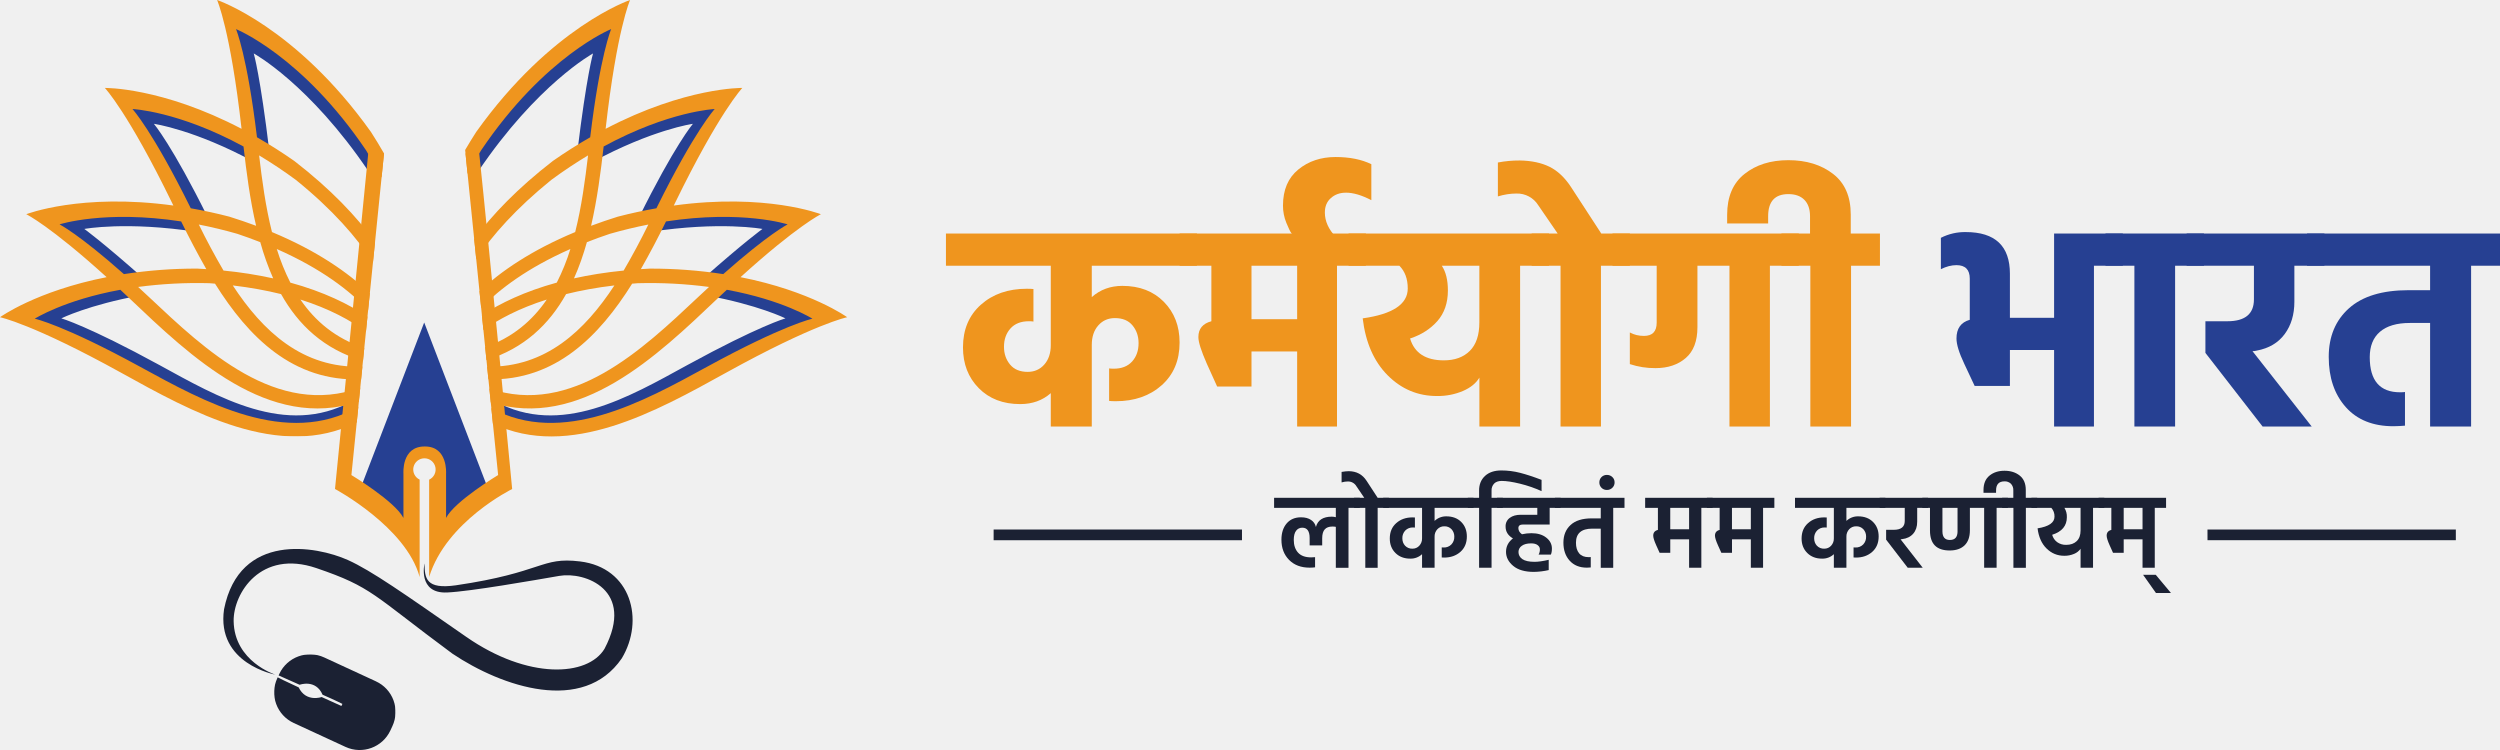
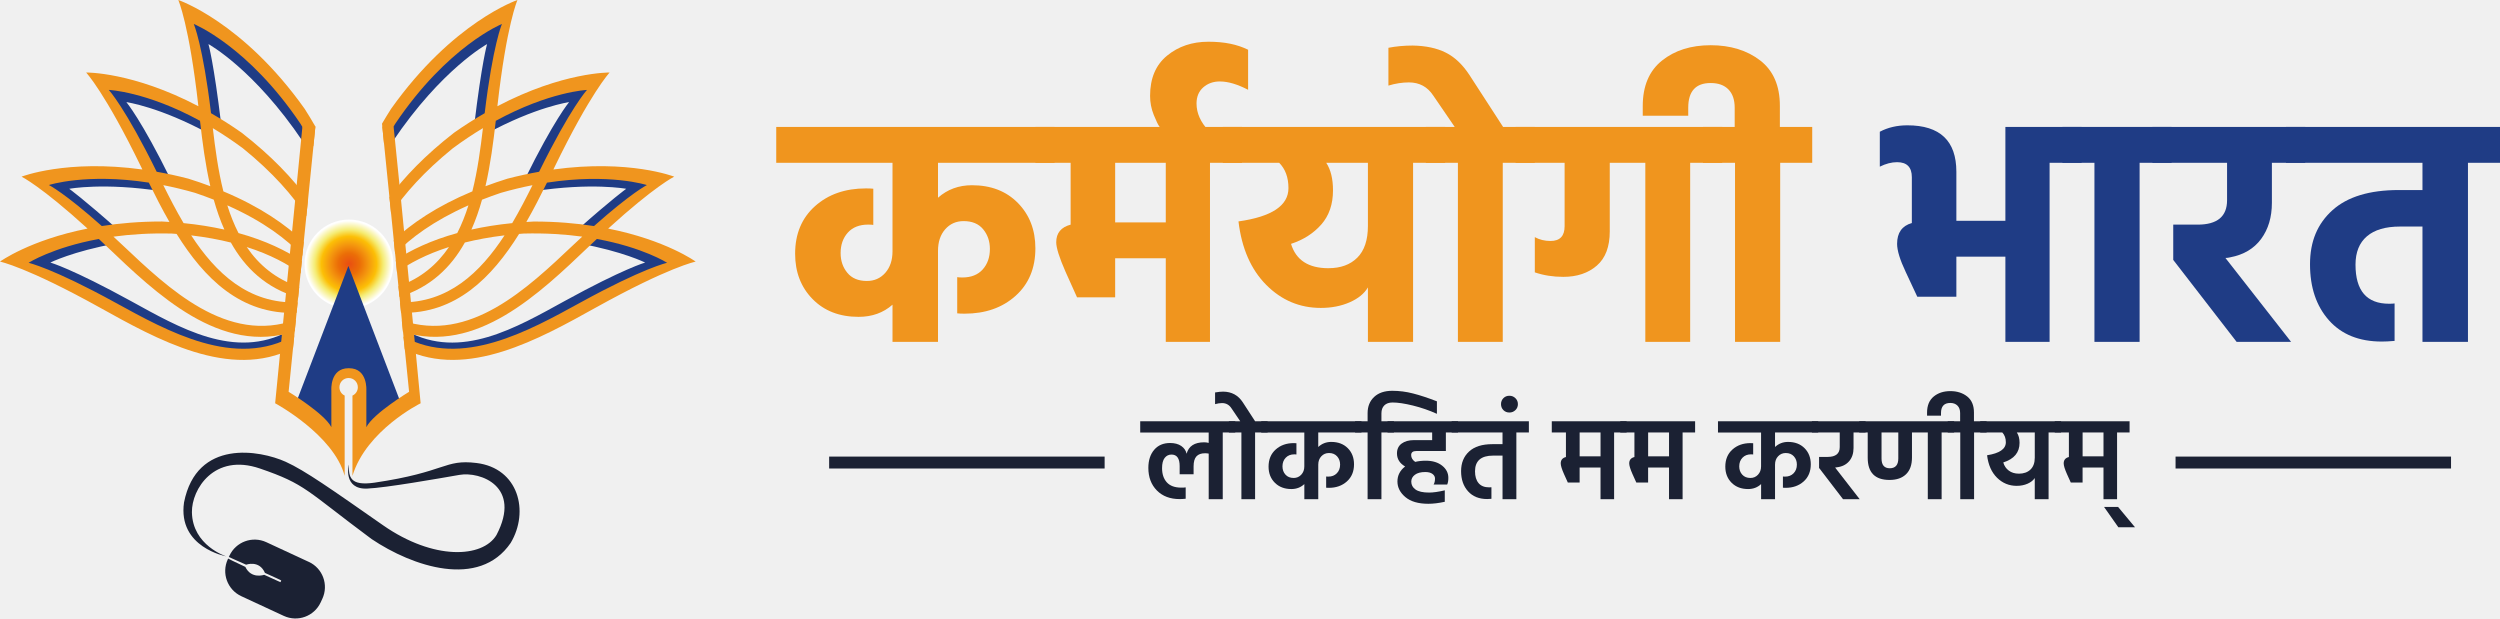
- <svg xmlns="http://www.w3.org/2000/svg" xmlns:xlink="http://www.w3.org/1999/xlink" width="140" height="42">
+ <svg xmlns="http://www.w3.org/2000/svg" id="Layer_2" data-name="Layer 2" viewBox="0 0 1360.1 336.49">
  <defs>
-     <path d="M0 3.019a3.025 3.025 0 003.031 3.018 3.025 3.025 0 003.03-3.018A3.024 3.024 0 003.032 0 3.024 3.024 0 000 3.019" id="path-1" />
-     <path id="path-3" d="M0 0h6.8v5.358H0z" />
-     <path id="path-5" d="M0 0h21.505v24.442H0z" />
-     <path id="path-7" d="M0 42h140V0H0z" />
+     <style>
+       .cls-1 {
+         fill: #1f3c85;
+       }
+ 
+       .cls-1, .cls-2, .cls-3, .cls-4 {
+         stroke-width: 0px;
+       }
+ 
+       .cls-2 {
+         fill: #f0951e;
+       }
+ 
+       .cls-3 {
+         fill: url(#radial-gradient);
+       }
+ 
+       .cls-4 {
+         fill: #1b2133;
+       }
+     </style>
+     <radialGradient id="radial-gradient" cx="189.87" cy="143.64" fx="189.87" fy="143.64" r="24.19" gradientUnits="userSpaceOnUse">
+       <stop offset="0" stop-color="#e94e12" />
+       <stop offset=".24" stop-color="#eb6d07" />
+       <stop offset=".44" stop-color="#f4970e" />
+       <stop offset=".62" stop-color="#fcbf06" />
+       <stop offset=".77" stop-color="#f5ec74" />
+       <stop offset=".97" stop-color="#fff" />
+     </radialGradient>
  </defs>
-   <g id="Logos/KarmayogiBharat_Logo_Horizontal" stroke="none" stroke-width="1" fill="none" fill-rule="evenodd">
-     <g id="Group-55">
-       <g id="Group-5" transform="translate(1.629 1.376)" fill="#264092">
-         <path d="M37.723 14.242a24.707 24.707 0 00-3.804-.286c-.16.008-.32.017-.476.027.474-.82.904-1.556 1.305-2.371 3.972-.609 6.321-.167 6.321-.167s-.99.708-3.346 2.797m-5.175-.185c-.94.094-1.8.233-2.58.407.268-.599.488-1.232.67-1.882.377-.148.194-.792.61-.931.703-.201 3.271-.848 3.905-.972-.39.784-1.062 3.805-2.605 3.378m-1.04-6.34c3.399-1.845 5.665-2.159 5.665-2.159s-1.026 1.208-3.03 5.264c-.639.112-1.2.254-1.898.435-.487.152-.949.311-1.389.475.319-1.37.501-2.683.653-4.015m7.113 6.683c2.948-2.673 4.174-3.27 4.174-3.27s-2.844-1.111-7.643-.451l.067-.137c2.304-4.726 3.493-5.973 3.493-5.973s-2.95-.048-7.102 2.124C32.19 1.553 32.881 0 32.881 0s-3.658 1.263-7.568 6.751c-.204.317-.394.629-.574.935l.127 1.242c.212-.396.018-.273.275-.693 3.321-4.917 6.44-6.618 6.44-6.618s-.362 1.224-.878 5.515c-.625.358-1.165.764-1.83 1.229-1.833 1.417-2.722 2.687-3.664 3.955l.106.091c.835-1.244 1.645-2.325 3.478-3.806.658-.486 2.208-1.542 2.818-1.908-.151 1.282-.421 3.717-.755 5.039-2.268.944-4.258 2.255-5.373 3.294.961-.988 3.158-1.86 5.373-2.836-.192.607-.605 1.723-.888 2.274-1.665.457-3.4 1.183-4.358 1.806l.078.561c.78-.555 2.183-1.413 3.628-1.871-.152.988-.928 2.54-3.537 2.973l.068.669c1.962-.609 2.832-1.967 3.711-3.534.748-.186 2.957-.974 3.885-1.085-1.426 2.699-6.111 6.737-7.562 4.962l.067.659c3.472.077 5.327-2.126 7.042-4.866l.296-.023c.633-.759 4.259-.461 5.336-.315-.19.176-1.488 1.713-1.694 1.907-2.84 2.672-8.54 6.709-10.932 3.985l.074.512c4.625 1.447 8.228-2.321 11.356-5.293.166-.158.326-.202.483-.349 2.931.536 4.447 1.29 4.447 1.29s-1.484.422-5.491 2.614c-3.283 1.795-7.095 4.038-10.765 2.033l.081.803c3.962 1.902 8.1-.551 11.676-2.529 4.61-2.552 6.305-2.891 6.305-2.891s-1.877-1.357-5.54-2.082" id="Fill-1" />
-         <path d="M3.093 11.445s2.348-.443 6.32.167c.402.814.832 1.55 1.306 2.371-.157-.01-.315-.019-.476-.027-1.413 0-2.68.111-3.805.286-2.356-2.089-3.345-2.797-3.345-2.797m5.915-.767c.633.125 3.203.771 3.905.972.415.14.233.784.61.931.183.651.402 1.283.67 1.882a22.063 22.063 0 00-2.58-.406c-1.543.426-2.214-2.594-2.605-3.379m4.296 1.054c-.44-.165-.9-.323-1.387-.475a23.935 23.935 0 00-1.898-.436c-2.004-4.055-3.03-5.263-3.03-5.263s2.265.314 5.664 2.16c.151 1.331.334 2.643.651 4.014M0 16.482s1.693.34 6.305 2.89c3.576 1.98 7.712 4.431 11.675 2.53l.082-.803c-3.671 2.004-7.483-.238-10.766-2.034-4.008-2.19-5.49-2.613-5.49-2.613s1.516-.754 4.446-1.29c.157.147.317.191.483.348 3.128 2.972 6.731 6.74 11.357 5.294l.18-.619c-2.393 2.724-8.198-1.206-11.038-3.878-.206-.194-1.504-1.732-1.694-1.907 1.076-.146 4.703-.444 5.334.315l.298.023c1.714 2.74 3.568 4.942 7.041 4.866l.067-.659c-1.451 1.774-5.953-2.198-7.561-4.962.927.11 3.116.986 3.864 1.172.878 1.568 1.769 2.838 3.732 3.447l.068-.67c-2.61-.432-3.386-1.985-3.538-2.972 1.446.458 2.85 1.315 3.627 1.87l.079-.56c-.957-.623-2.692-1.35-4.358-1.807-.283-.55-.696-1.666-.889-2.274 2.216.977 4.412 1.848 5.373 2.837-1.113-1.039-3.103-2.35-5.373-3.294-.333-1.323-.603-3.758-.755-5.04.61.366 2.161 1.423 2.82 1.908 1.831 1.481 2.643 2.562 3.477 3.806l.106-.09c-.941-1.268-1.83-2.538-3.664-3.955-.664-.465-1.204-.872-1.83-1.23-.515-4.29-.877-5.514-.877-5.514s3.118 1.7 6.439 6.618c.257.42.063.297.276.693l.125-1.243c-.178-.306-.37-.617-.572-.934-3.911-5.488-7.57-6.75-7.57-6.75s.693 1.552 1.27 6.691C8.4 4.522 5.45 4.57 5.45 4.57s1.19 1.246 3.493 5.973l.066.136c-4.8-.659-7.643.452-7.643.452s1.227.596 4.175 3.27C1.876 15.124 0 16.481 0 16.481" id="Fill-3" />
-       </g>
-       <g id="Group-8" transform="translate(20.766 14.91)">
-         <mask id="mask-2" fill="#fff">
-           <use xlink:href="#path-1" />
-         </mask>
-         <path d="M0 3.019a3.025 3.025 0 003.031 3.018 3.025 3.025 0 003.03-3.018A3.024 3.024 0 003.032 0 3.024 3.024 0 000 3.019" id="Fill-6" mask="url(#mask-2)" />
-       </g>
-       <g id="Group-54">
-         <path id="Fill-9" fill="#264092" d="M27.45 27.684l-3.695-9.625-3.695 9.625 2.635 2.33.048-4.114.86-.72 1.14.48.023 1.63-.163 3.012 1.376-1.422z" />
-         <path d="M23.772 31.556s-.395 1.696 1.267 1.623c1.292-.056 4.862-.683 6.286-.93 1.424-.247 4.272.776 2.526 4.087-.941 1.552-4.272 1.739-7.738-.67-3.465-2.407-5.31-3.711-6.635-4.306-1.76-.79-6.068-1.572-6.931 2.756-.445 3.06 2.874 3.665 2.874 3.665s-2.301-.73-2.337-2.997c-.024-1.556 1.518-4.033 4.635-2.97 3.142 1.072 3.128 1.472 7.615 4.79 2.794 1.873 7.334 3.398 9.484.267 1.289-2.14.537-5.083-2.338-5.431-2.203-.268-2.041.615-6.957 1.338-1.666.235-1.742-.386-1.75-1.222" id="Fill-11" fill="#1B2133" />
-         <g id="Group-15" transform="translate(15.352 36.642)">
-           <mask id="mask-4" fill="#fff">
-             <use xlink:href="#path-3" />
-           </mask>
-           <path d="M5.703 1.514L2.806.176a1.897 1.897 0 00-2.515.917l-.041.089 1.177.523s.897-.334 1.285.557c.752.329 1.11.514 1.11.514l-.054.117-1.107-.501s-.88.312-1.287-.54C.54 1.469.282 1.333.2 1.288l-.024.05a1.884 1.884 0 00.92 2.507l2.897 1.338a1.897 1.897 0 002.516-.917l.114-.246a1.882 1.882 0 00-.92-2.505" id="Fill-13" fill="#1B2133" mask="url(#mask-4)" />
-         </g>
-         <path d="M23.786 25.003h-.013c-1.298 0-1.18 1.512-1.18 1.512v2.49c-.478-.934-2.914-2.401-2.914-2.401l1.826-18.012-.886.021-1.859 18.77s3.987 2.133 4.74 4.93v-5.454a.627.627 0 11.532.002v5.451c.95-3.11 4.649-4.927 4.649-4.927S27.37 13.597 26.837 8.59h-.769l.213 2.107 1.614 15.905s-2.436 1.467-2.915 2.401v-2.49s.107-1.51-1.18-1.51h-.014z" id="Fill-16" fill="#EF951E" />
-         <g id="Group-20">
-           <mask id="mask-6" fill="#fff">
-             <use xlink:href="#path-5" />
-           </mask>
-           <path d="M3.334 12.565s2.531-.821 6.811-.164a46.51 46.51 0 001.408 2.67 39.63 39.63 0 00-.514-.03 26.7 26.7 0 00-4.1.309c-2.539-2.251-3.605-2.785-3.605-2.785m4.083-6.46s2.558.11 6.22 2.099c.163 1.435.36 2.964.704 4.44a29.226 29.226 0 00-1.498-.511 27.74 27.74 0 00-2.16-.47c-2.16-4.371-3.266-5.557-3.266-5.557m7.158 7.455a14.8 14.8 0 00.723 2.028 23.58 23.58 0 00-2.782-.438 40.133 40.133 0 01-1.382-2.577 26.03 26.03 0 012.162.522c.448.15.873.306 1.279.465m-6.71 6.988c-4.32-2.362-5.919-2.702-5.919-2.702s1.635-1.042 4.793-1.62c.17.159.342.32.52.49 3.403 3.233 7.795 7.455 12.837 5.776l.08-.786c-4.677 1.704-8.707-2.133-11.799-5.042a85.547 85.547 0 00-.641-.596 25.07 25.07 0 013.985-.21l.32.026c1.87 2.988 4.364 5.502 8.182 5.357l.072-.711c-3.359.114-5.587-1.993-7.26-4.547 1 .119 1.898.285 2.705.485.966 1.724 2.4 3.095 4.588 3.736l.072-.72c-1.605-.531-2.75-1.498-3.577-2.711 1.634.518 2.821 1.173 3.67 1.799l.085-.841c-1.045-.7-2.45-1.393-4.318-1.905a12.061 12.061 0 01-.76-1.882c2.48 1.093 4.083 2.327 5.115 3.425l.096-.947c-1.205-1.153-2.953-2.376-5.48-3.427-.36-1.425-.558-2.912-.72-4.294a26.2 26.2 0 012.054 1.37c2.06 1.665 3.423 3.235 4.321 4.619l.117-1.144c-1.023-1.41-2.471-2.948-4.525-4.535a27.745 27.745 0 00-2.087-1.325c-.556-4.625-1.175-6.058-1.175-6.058S16.92 3.118 20.5 8.418c.322.527.61 1.036.867 1.528l.138-1.354a27.688 27.688 0 00-.73-1.201C16.56 1.476 12.157 0 12.157 0s.747 1.674 1.37 7.213c-4.474-2.34-7.655-2.288-7.655-2.288s1.283 1.343 3.765 6.438l.072.147c-5.172-.711-8.238.486-8.238.486s1.322.643 4.5 3.525C2.021 16.3 0 17.764 0 17.764s1.825.366 6.796 3.116c3.896 2.156 8.879 4.95 13.183 2.772l.088-.875c-3.988 2.299-8.622-.27-12.203-2.228" id="Fill-18" fill="#EF951E" mask="url(#mask-6)" />
-         </g>
-         <path d="M40.502 15.35a26.715 26.715 0 00-4.1-.308 26.96 26.96 0 00-.514.029 46.51 46.51 0 001.408-2.67c4.28-.657 6.812.164 6.812.164s-1.066.534-3.606 2.785m-5.577-.199c-1.015.101-1.94.251-2.782.438.29-.646.526-1.327.723-2.028.406-.16.831-.315 1.28-.465a25.96 25.96 0 012.161-.522 40.401 40.401 0 01-1.382 2.577m-1.121-6.948c3.663-1.989 6.22-2.098 6.22-2.098s-1.106 1.187-3.266 5.559a27.64 27.64 0 00-2.16.469 28.96 28.96 0 00-1.497.512c.342-1.477.54-3.006.703-4.442m7.666 7.318c3.178-2.882 4.5-3.525 4.5-3.525s-3.065-1.197-8.238-.486l.072-.147c2.482-5.095 3.766-6.439 3.766-6.439s-3.181-.051-7.655 2.289C34.538 1.674 35.284 0 35.284 0s-4.403 1.476-8.618 7.391c-.22.342-.424.677-.618 1.007l.136 1.339c.229-.426.48-.866.758-1.319 3.578-5.3 7.284-6.79 7.284-6.79s-.619 1.434-1.175 6.059a27.44 27.44 0 00-2.089 1.325c-1.975 1.527-3.393 3.01-4.408 4.376l.115 1.129c.9-1.341 2.233-2.849 4.208-4.446.71-.523 1.396-.975 2.054-1.369-.163 1.382-.361 2.868-.72 4.293-2.446 1.018-4.16 2.195-5.36 3.315l.095.935c1.035-1.066 2.608-2.248 4.996-3.301a11.89 11.89 0 01-.762 1.882c-1.794.493-3.162 1.153-4.193 1.824l.084.833c.84-.598 1.99-1.216 3.548-1.709-.806 1.181-1.912 2.129-3.45 2.668l.072.722c2.116-.657 3.513-2.005 4.46-3.695.807-.2 1.705-.367 2.705-.485-1.65 2.52-3.842 4.605-7.127 4.55l.071.71c3.744.082 6.203-2.406 8.05-5.359l.32-.025a25.057 25.057 0 013.985.209c-.206.189-.419.388-.64.596-3.062 2.881-7.044 6.671-11.662 5.091l.079.781c4.985 1.559 9.33-2.617 12.7-5.82l.521-.49c3.158.578 4.793 1.62 4.793 1.62s-1.6.34-5.919 2.702c-3.538 1.935-8.107 4.467-12.063 2.306l.087.865c4.272 2.05 9.19-.708 13.045-2.84 4.97-2.75 6.796-3.116 6.796-3.116s-2.023-1.463-5.972-2.243" id="Fill-21" fill="#EF951E" />
-         <path d="M67.027 14.881H61.14v1.756c.474-.419 1.046-.628 1.714-.628.96 0 1.733.298 2.322.893.587.597.881 1.356.881 2.28 0 .998-.334 1.796-1.003 2.392-.668.595-1.526.894-2.571.894-.162 0-.286-.006-.372-.017v-1.82c.065.011.151.016.258.016.442 0 .785-.134 1.028-.402.243-.269.363-.612.363-1.03 0-.388-.112-.718-.34-.992-.225-.274-.555-.41-.985-.41-.378 0-.688.136-.931.41-.242.274-.364.636-.364 1.088v4.574h-2.296v-1.869c-.464.41-1.035.613-1.715.613-.959 0-1.733-.299-2.32-.894-.588-.596-.882-1.356-.882-2.28 0-.998.334-1.795 1.003-2.392.669-.595 1.525-.893 2.572-.893.15 0 .275.005.371.016v1.82a1.61 1.61 0 00-.258-.016c-.443 0-.785.134-1.027.402-.243.27-.365.612-.365 1.031 0 .387.114.717.34.991.227.274.556.411.987.411.377 0 .688-.137.93-.41.243-.275.364-.637.364-1.088v-4.446h-5.871v-1.804h14.054v1.804z" id="Fill-23" fill="#EF951E" />
-         <mask id="mask-8" fill="#fff">
-           <use xlink:href="#path-7" />
-         </mask>
-         <path d="M70.084 17.877h2.556v-2.996h-2.556v2.996zm-4.027-2.996v-1.804h10.432v1.804h-1.617v9.004H72.64v-4.204h-2.556v1.965H68.16l-.582-1.288c-.312-.709-.469-1.203-.469-1.482 0-.462.243-.757.728-.886v-3.109h-1.78z" id="Fill-25" fill="#EF951E" mask="url(#mask-8)" />
-         <path d="M75.373 10.79c-.335 0-.615.099-.84.298-.228.199-.341.47-.341.813 0 .484.205.94.614 1.369H72.51a1.113 1.113 0 01-.186-.201c-.07-.091-.167-.29-.291-.596a2.535 2.535 0 01-.186-.958c0-.88.285-1.554.857-2.022.572-.467 1.267-.7 2.086-.7.787 0 1.456.134 2.005.402v2.014c-.539-.28-1.013-.42-1.422-.42" id="Fill-27" fill="#EF951E" mask="url(#mask-8)" />
-         <path d="M80.855 20.18c.615 0 1.1-.177 1.456-.532.356-.354.533-.886.533-1.593v-3.173h-2.102c.227.343.34.805.34 1.385 0 .698-.198 1.27-.59 1.715-.394.445-.904.77-1.528.974.247.817.878 1.224 1.891 1.224m-.388 1.997c-1.068 0-1.986-.386-2.758-1.16-.77-.773-1.237-1.835-1.398-3.189 1.682-.235 2.523-.793 2.523-1.674 0-.537-.157-.961-.469-1.272H75.52v-1.804h11.223v1.804h-1.617v9.002h-2.28v-2.738c-.184.313-.492.563-.922.75a3.61 3.61 0 01-1.456.281" id="Fill-28" fill="#EF951E" mask="url(#mask-8)" />
-         <path d="M89.67 13.077h1.601v1.804h-1.618v9.004H87.39v-9.004h-1.617v-1.804h1.456l-1.084-1.579a1.39 1.39 0 00-1.229-.66c-.334 0-.68.054-1.035.161V9.1a6.38 6.38 0 011.229-.113c.658.011 1.213.13 1.666.354.453.226.851.602 1.197 1.127l1.698 2.61z" id="Fill-29" fill="#EF951E" mask="url(#mask-8)" />
-         <path d="M90.3 13.077h10.432v1.804h-1.618v9.004H96.85v-9.004h-1.794v3.447c0 .773-.22 1.348-.656 1.723-.437.376-1 .564-1.69.564a4.45 4.45 0 01-1.439-.225v-1.772c.237.13.501.193.792.193.474 0 .711-.247.711-.74v-3.19H90.3v-1.804z" id="Fill-30" fill="#EF951E" mask="url(#mask-8)" />
-         <path d="M103.643 13.077h1.634v1.804h-1.618v9.004h-2.28v-9.004H99.76v-1.804h1.602v-.967c0-.397-.106-.702-.315-.917-.211-.215-.51-.323-.898-.323-.755 0-1.133.414-1.133 1.24v.403H96.72v-.483c0-1.009.323-1.772.97-2.287.647-.516 1.467-.773 2.459-.773 1.003 0 1.835.255 2.498.765.664.51.995 1.27.995 2.28v1.062z" id="Fill-31" fill="#EF951E" mask="url(#mask-8)" />
-         <path d="M115.029 17.796v-4.719h3.849v1.804h-1.617v9.004h-2.232V19.6h-2.474v2.013h-1.974l-.582-1.24c-.29-.612-.436-1.084-.436-1.417 0-.558.248-.908.744-1.047v-2.303c0-.505-.25-.758-.744-.758-.282 0-.573.076-.874.226v-1.756a2.95 2.95 0 011.39-.322c1.65 0 2.476.78 2.476 2.336v2.464h2.474z" id="Fill-32" fill="#264092" mask="url(#mask-8)" />
-         <path id="Fill-33" fill="#264092" mask="url(#mask-8)" d="M117.908 14.881v-1.804h5.514v1.804h-1.616v9.004h-2.28v-9.004z" />
-         <path d="M123.503 19.761V17.99h1.23c.991 0 1.487-.408 1.487-1.224v-1.884h-3.768v-1.804h7.715v1.804h-1.682v2.013c0 .72-.181 1.323-.542 1.812-.361.49-.881.797-1.56.926a.981.981 0 01-.243.033l3.316 4.22h-2.75l-3.203-4.124z" id="Fill-34" fill="#264092" mask="url(#mask-8)" />
-         <path d="M140 13.077v1.804h-1.618v9.004h-2.296v-5.799h-1.133c-.733 0-1.29.164-1.673.492-.383.327-.574.802-.574 1.425 0 1.31.566 1.965 1.698 1.965.119 0 .21-.005.275-.016v1.885a8.304 8.304 0 01-.647.032c-1.143 0-2.033-.357-2.668-1.07-.637-.715-.955-1.652-.955-2.812 0-1.138.377-2.046 1.132-2.722.755-.677 1.871-1.015 3.348-1.015h1.197v-1.369h-6.89v-1.804H140z" id="Fill-35" fill="#264092" mask="url(#mask-8)" />
-         <path d="M76.148 27.877v.564h-.632v3.354h-.71v-2.292a1.007 1.007 0 00-.185-.017c-.195 0-.34.052-.434.157-.096.105-.144.272-.144.5v.399h-.703v-.41c0-.387-.138-.581-.412-.581a.415.415 0 00-.345.169c-.087.113-.132.284-.132.514 0 .3.082.539.242.715.161.176.404.264.73.264.096 0 .17-.004.221-.012v.57a2.639 2.639 0 01-.304.018c-.48 0-.864-.144-1.15-.433-.287-.29-.43-.667-.43-1.134 0-.376.098-.68.293-.91.195-.228.463-.343.804-.343.231 0 .419.05.563.149a.619.619 0 01.271.392c.104-.384.4-.577.89-.577.07 0 .146.01.225.03v-.522h-3.457v-.564h4.799z" id="Fill-36" fill="#1B2133" mask="url(#mask-8)" />
-         <path d="M77.149 27.877h.631v.564h-.631v3.354h-.692V28.44h-.631v-.564h.572l-.435-.641a.542.542 0 00-.483-.273c-.107 0-.225.017-.351.053v-.588c.166-.027.3-.041.404-.041.434.004.765.184.996.54l.62.95z" id="Fill-37" fill="#1B2133" mask="url(#mask-8)" />
-         <path d="M82.52 28.44h-2.183v.73a.93.93 0 01.656-.255c.347 0 .625.105.835.314.21.21.316.481.316.814 0 .36-.12.647-.36.861-.242.213-.544.32-.91.32-.064 0-.109-.002-.137-.006v-.564c.024.004.06.006.108.006a.573.573 0 00.431-.169.6.6 0 00.165-.436.593.593 0 00-.153-.416.525.525 0 00-.408-.166.514.514 0 00-.387.163.585.585 0 00-.156.42v1.738h-.702v-.76a.93.93 0 01-.656.25c-.343 0-.62-.105-.832-.315-.212-.21-.319-.48-.319-.813 0-.36.12-.647.36-.86.242-.215.544-.322.91-.322.06 0 .105.002.137.006v.564a.704.704 0 00-.108-.006.577.577 0 00-.431.17.602.602 0 00-.164.436c0 .166.05.304.152.415a.533.533 0 00.414.167.506.506 0 00.382-.164.586.586 0 00.155-.418V28.44h-2.176v-.564h5.06v.564z" id="Fill-38" fill="#1B2133" mask="url(#mask-8)" />
-         <path d="M86.328 26.873v.63a6.983 6.983 0 00-1.207-.416c-.42-.103-.762-.155-1.028-.155-.183 0-.323.05-.42.146a.54.54 0 00-.146.401v.397h.631v.564h-.631v3.354h-.698V28.44h-.632v-.564h.632v-.409c0-.337.11-.608.331-.814.22-.205.526-.308.915-.308.35 0 .7.044 1.05.133.349.09.75.221 1.203.395" id="Fill-39" fill="#1B2133" mask="url(#mask-8)" />
-         <path d="M86.781 29.372h-1.49c-.175 0-.262.067-.262.203 0 .134.067.248.202.344.172-.04.348-.06.531-.06.346 0 .623.083.831.25.21.165.314.37.314.611 0 .143-.02.256-.06.338h-.685a.564.564 0 00.071-.302c0-.091-.043-.169-.129-.232-.085-.064-.205-.095-.36-.095-.227 0-.402.046-.524.137a.412.412 0 00-.185.345c0 .165.072.298.217.4.146.1.373.151.683.151.21 0 .475-.038.793-.113v.576a3.98 3.98 0 01-.83.101c-.503 0-.89-.112-1.158-.336-.268-.223-.403-.486-.403-.786 0-.305.13-.555.388-.753-.274-.159-.412-.378-.412-.66a.57.57 0 01.236-.492c.157-.115.36-.172.61-.172h.93v-.387h-2.253v-.564h3.559v.564h-.614v.932z" id="Fill-40" fill="#1B2133" mask="url(#mask-8)" />
-         <path d="M90.972 27.877v.564h-.632v3.354h-.698v-2.191h-.477c-.607 0-.911.264-.911.79 0 .253.059.45.178.593.12.143.299.214.536.214a.76.76 0 00.114-.006v.582a2.44 2.44 0 01-.215.012c-.409 0-.73-.13-.965-.39-.235-.258-.351-.595-.351-1.011 0-.412.133-.741.401-.988.268-.248.661-.371 1.178-.371h.512v-.588h-2.568v-.564h3.898z" id="Fill-41" fill="#1B2133" mask="url(#mask-8)" />
-         <path d="M89.684 27.316a.412.412 0 01-.12-.3.412.412 0 01.424-.421c.119 0 .22.04.304.12a.399.399 0 01.125.3.399.399 0 01-.125.3.42.42 0 01-.304.123.408.408 0 01-.304-.122" id="Fill-42" fill="#1B2133" mask="url(#mask-8)" />
-         <path d="M93.534 29.639h1.055V28.44h-1.055v1.199zm-1.406-1.199v-.563h3.779v.563h-.632v3.354h-.686v-1.591h-1.054v.755h-.596l-.191-.422c-.112-.249-.167-.429-.167-.54 0-.17.088-.277.262-.321V28.44h-.715z" id="Fill-43" fill="#1B2133" mask="url(#mask-8)" />
-         <path d="M96.991 29.639h1.056V28.44H96.99v1.199zm-1.405-1.199v-.563h3.778v.563h-.632v3.354h-.685v-1.591h-1.055v.755h-.596l-.19-.422c-.112-.249-.168-.429-.168-.54 0-.17.088-.277.262-.321V28.44h-.714z" id="Fill-44" fill="#1B2133" mask="url(#mask-8)" />
-         <path d="M105.581 28.44h-2.182v.73a.93.93 0 01.656-.255c.346 0 .624.105.834.314.211.21.316.481.316.814 0 .36-.12.647-.36.861-.241.213-.543.32-.91.32-.063 0-.108-.002-.136-.006v-.564a.699.699 0 00.107.006.573.573 0 00.432-.169.6.6 0 00.164-.436.592.592 0 00-.152-.416.525.525 0 00-.409-.166.514.514 0 00-.386.163.585.585 0 00-.156.42v1.738h-.703v-.76a.93.93 0 01-.655.25c-.343 0-.62-.105-.832-.315-.213-.21-.32-.48-.32-.813 0-.36.121-.647.361-.86.241-.215.543-.322.909-.322.06 0 .105.002.138.006v.564a.704.704 0 00-.108-.006.577.577 0 00-.432.17.603.603 0 00-.164.436c0 .166.05.304.152.415a.532.532 0 00.414.167c.152 0 .28-.055.382-.164a.583.583 0 00.155-.418V28.44h-2.176v-.564h5.061v.564z" id="Fill-45" fill="#1B2133" mask="url(#mask-8)" />
-         <path d="M105.623 30.221v-.552h.428c.41 0 .615-.164.615-.493v-.736h-1.407v-.564h2.712v.564h-.608v.778c0 .273-.074.496-.223.668-.15.172-.358.274-.624.305a.257.257 0 01-.083.012l1.24 1.591h-.84l-1.21-1.573z" id="Fill-46" fill="#1B2133" mask="url(#mask-8)" />
-         <path d="M109.622 29.752V28.44h-.846v1.312c0 .325.14.487.417.487.287 0 .43-.162.43-.487zm2.82-1.876v.564h-.632v3.354h-.698V28.44h-.798v1.26c0 .367-.1.647-.298.84-.199.191-.477.287-.835.287-.735 0-1.102-.372-1.102-1.117v-1.27h-.43v-.564h4.793z" id="Fill-47" fill="#1B2133" mask="url(#mask-8)" />
-         <path d="M113.443 27.877h.638v.564h-.632v3.354h-.698V28.44h-.631v-.564h.626v-.41a.51.51 0 00-.134-.377.488.488 0 00-.36-.133c-.315 0-.472.17-.472.51v.13h-.704v-.154c0-.356.112-.625.335-.807.222-.182.502-.273.84-.273.342 0 .626.09.853.27.226.18.34.448.34.805v.439z" id="Fill-48" fill="#1B2133" mask="url(#mask-8)" />
-         <path d="M115.708 30.512c.246 0 .442-.069.587-.208.145-.138.217-.338.217-.599V28.44h-.905a.914.914 0 01.137.523c0 .482-.274.811-.823.985.048.17.14.307.277.41a.826.826 0 00.51.154m-.107.612c-.386 0-.716-.136-.992-.407-.277-.27-.445-.648-.505-1.13.632-.1.948-.318.948-.654a.69.69 0 00-.178-.493h-1.115v-.564h4.083v.564h-.632v3.354h-.698v-1.062a.825.825 0 01-.363.285 1.357 1.357 0 01-.548.107" id="Fill-49" fill="#1B2133" mask="url(#mask-8)" />
-         <path d="M118.927 29.639h1.055V28.44h-1.055v1.199zm-1.407-1.199v-.563h3.78v.563h-.633v3.354h-.685v-1.591h-1.055v.755h-.597l-.19-.422c-.112-.249-.167-.429-.167-.54 0-.17.087-.277.262-.321V28.44h-.715z" id="Fill-50" fill="#1B2133" mask="url(#mask-8)" />
-         <path id="Fill-51" fill="#1B2133" mask="url(#mask-8)" d="M121.573 33.207h-.84l-.721-1.02h.709z" />
-         <path id="Fill-52" fill="#1B2133" mask="url(#mask-8)" d="M123.62 30.253h13.907v-.6h-13.908z" />
-         <path id="Fill-53" fill="#1B2133" mask="url(#mask-8)" d="M55.643 30.253h13.908v-.6H55.643z" />
-       </g>
+   <g id="Layer_1-2" data-name="Layer 1">
+     <path class="cls-1" d="m321.16,126.4c23.52-21.42,33.31-26.2,33.31-26.2,0,0-22.69-8.9-60.98-3.62.18-.36.35-.73.53-1.09,18.38-37.87,27.88-47.86,27.88-47.86,0,0-23.55-.38-56.66,17.01,4.61-41.18,10.13-53.62,10.13-53.62,0,0-29.19,10.12-60.39,54.09-1.63,2.54-3.14,5.04-4.57,7.49l1.01,9.96c1.69-3.17.15-2.19,2.2-5.55,26.5-39.4,51.37-53.02,51.37-53.02,0,0-2.88,9.8-7,44.18-4.98,2.87-9.3,6.13-14.6,9.85-14.63,11.35-21.71,21.52-29.23,31.68l.85.73c6.66-9.97,13.13-18.63,27.75-30.49,5.25-3.89,17.62-12.36,22.49-15.29-1.21,10.27-3.37,29.78-6.03,40.37-18.1,7.56-33.98,18.07-42.87,26.39h0c7.66-7.92,25.19-14.9,42.87-22.73-1.53,4.87-4.83,13.81-7.09,18.22-13.29,3.66-27.13,9.48-34.77,14.47l.63,4.49c6.22-4.45,17.42-11.32,28.95-14.99-1.21,7.91-7.4,20.35-28.23,23.81l.54,5.37c15.66-4.88,22.6-15.76,29.61-28.32,5.97-1.49,23.6-7.81,31-8.69-11.37,21.62-48.75,53.97-60.33,39.75l.53,5.28c27.71.61,42.51-17.03,56.18-38.98.78-.06,1.57-.13,2.37-.18,5.05-6.08,33.98-3.69,42.57-2.52-1.52,1.4-11.87,13.72-13.51,15.28-22.66,21.41-68.13,53.75-87.22,31.93l.59,4.11c36.9,11.59,65.65-18.6,90.61-42.41,1.32-1.26,2.6-1.61,3.86-2.79,23.38,4.3,35.48,10.33,35.48,10.33,0,0-11.84,3.38-43.81,20.94-26.19,14.38-56.61,32.35-85.9,16.29l.65,6.43c31.62,15.24,64.62-4.41,93.16-20.26,36.8-20.44,50.31-23.16,50.31-23.16,0,0-14.97-10.87-44.2-16.67Zm-56.75-53.54c27.12-14.79,45.2-17.3,45.2-17.3,0,0-8.19,9.67-24.18,42.17-5.1.9-9.57,2.04-15.14,3.49-3.89,1.21-7.57,2.49-11.08,3.8,2.54-10.98,3.99-21.49,5.2-32.16Zm8.3,50.79c-7.51.75-14.36,1.87-20.59,3.26,2.14-4.8,3.89-9.87,5.35-15.08,3-1.18,1.54-6.34,4.86-7.46,5.61-1.61,26.1-6.79,31.16-7.79-3.12,6.28-8.47,30.48-20.78,27.07Zm41.29,1.48c-8.97-1.4-19.09-2.29-30.36-2.29-1.28.06-2.55.14-3.8.22,3.78-6.58,7.21-12.47,10.42-19,31.69-4.88,50.43-1.34,50.43-1.34,0,0-7.89,5.67-26.69,22.41Z" />
+     <path class="cls-1" d="m12.99,143.07s13.51,2.72,50.31,23.16c28.54,15.85,61.54,35.5,93.16,20.26l.65-6.43c-29.29,16.06-59.7-1.91-85.9-16.29-31.97-17.56-43.81-20.94-43.81-20.94,0,0,12.1-6.04,35.48-10.33,1.26,1.18,2.53,1.53,3.86,2.79,24.96,23.81,53.71,54,90.61,42.41l1.44-4.96c-19.09,21.82-65.41-9.66-88.07-31.07-1.64-1.55-11.99-13.87-13.51-15.28,8.59-1.17,37.52-3.56,42.57,2.52.8.06,1.58.12,2.37.18,13.68,21.95,28.48,39.6,56.18,38.98l.53-5.28c-11.58,14.22-47.5-17.61-60.33-39.75,7.4.88,24.86,7.9,30.83,9.39,7.01,12.56,14.12,22.73,29.78,27.61l.54-5.37c-20.83-3.47-27.01-15.9-28.23-23.81,11.53,3.67,22.73,10.54,28.95,14.99l.63-4.49c-7.64-4.99-21.48-10.81-34.77-14.47-2.26-4.41-5.56-13.35-7.09-18.22,17.67,7.82,35.2,14.81,42.87,22.73h0c-8.89-8.32-24.77-18.83-42.87-26.39-2.66-10.59-4.82-30.1-6.03-40.37,4.87,2.93,17.24,11.4,22.49,15.29,14.62,11.87,21.09,20.53,27.75,30.49l.85-.73c-7.52-10.16-14.6-20.33-29.23-31.68-5.31-3.73-9.62-6.98-14.6-9.85-4.12-34.38-7-44.18-7-44.18,0,0,24.87,13.63,51.37,53.02,2.05,3.37.51,2.38,2.2,5.55l1.01-9.96c-1.43-2.45-2.95-4.94-4.57-7.49-31.2-43.97-60.39-54.09-60.39-54.09,0,0,5.53,12.44,10.13,53.62-33.12-17.4-56.66-17.01-56.66-17.01,0,0,9.5,9.99,27.88,47.86.18.36.35.73.53,1.09-38.29-5.28-60.98,3.62-60.98,3.62,0,0,9.79,4.78,33.31,26.2-29.23,5.8-44.2,16.67-44.2,16.67Zm106.16-38.05c-3.51-1.32-7.19-2.59-11.08-3.8-5.57-1.45-10.04-2.59-15.14-3.49-15.99-32.49-24.18-42.17-24.18-42.17,0,0,18.08,2.51,45.2,17.3,1.21,10.67,2.67,21.18,5.2,32.16Zm-34.28-8.44c5.06,1,25.55,6.18,31.16,7.79,3.32,1.12,1.86,6.28,4.86,7.46,1.46,5.21,3.21,10.28,5.35,15.08-6.23-1.39-13.08-2.5-20.59-3.26-12.31,3.42-17.66-20.78-20.78-27.07Zm-47.2,6.14s18.74-3.55,50.43,1.34c3.21,6.53,6.64,12.42,10.42,19-1.25-.08-2.51-.16-3.8-.22-11.27,0-21.38.89-30.36,2.29-18.8-16.74-26.69-22.41-26.69-22.41Z" />
+     <circle class="cls-3" cx="189.87" cy="143.64" r="24.19" />
+     <polygon class="cls-1" points="219.02 221.79 189.54 144.68 160.05 221.79 181.09 240.47 181.46 207.5 188.32 201.74 197.42 205.59 197.61 218.63 196.31 242.76 207.28 231.37 219.02 221.79" />
+     <g>
+       <path class="cls-4" d="m189.68,252.81s-3.15,13.58,10.1,13c10.31-.45,38.8-5.47,50.16-7.45,11.36-1.98,34.08,6.22,20.15,32.74-7.5,12.43-34.08,13.93-61.73-5.36-27.65-19.29-42.38-29.74-52.94-34.51-14.04-6.33-48.41-12.59-55.3,22.08-3.55,24.53,22.94,29.37,22.94,29.37,0,0-18.36-5.85-18.65-24.01-.2-12.47,12.11-32.31,36.98-23.79,25.07,8.59,24.97,11.79,60.76,38.37,22.29,15,58.52,27.22,75.67,2.14,10.29-17.15,4.29-40.73-18.65-43.51-17.58-2.14-16.29,4.93-55.52,10.72-13.29,1.88-13.89-3.09-13.96-9.79Z" />
+       <path class="cls-4" d="m168,305.69l-23.11-10.72c-7.57-3.51-16.56-.22-20.07,7.35l-.33.71,9.4,4.19s7.16-2.68,10.25,4.46c6.01,2.64,8.87,4.12,8.87,4.12l-.43.94-8.84-4.02s-7.02,2.5-10.27-4.31c-6.64-3.09-8.71-4.17-9.35-4.54l-.19.41c-3.51,7.57-.22,16.56,7.35,20.07l23.11,10.72c7.57,3.51,16.56.22,20.07-7.35l.91-1.97c3.51-7.57.22-16.56-7.35-20.07Z" />
    </g>
+     <path class="cls-2" d="m189.78,200.32h-.1c-10.35,0-9.41,12.11-9.41,12.11v19.95c-3.82-7.48-23.25-19.23-23.25-19.23l14.58-144.31-7.08.18-14.83,150.37s31.81,17.09,37.82,39.5v-43.69h0c-1.72-.79-2.85-2.53-2.85-4.54,0-2.77,2.24-5.01,5.01-5.01s5.01,2.24,5.01,5.01c0,2.03-1.19,3.77-2.93,4.56h0v43.67c7.58-24.93,37.09-39.49,37.09-39.49,0,0-10.45-110.44-14.71-150.56h-6.14s1.7,16.88,1.7,16.88l12.87,127.43s-19.44,11.75-23.25,19.23c0-16.74,0-19.95,0-19.95,0,0,.86-12.1-9.41-12.1h-.12Z" />
+     <g>
+       <path class="cls-2" d="m62.75,164.63c-34.46-18.92-47.22-21.65-47.22-21.65,0,0,13.04-8.34,38.24-12.97,1.35,1.27,2.73,2.57,4.16,3.93,27.14,25.9,62.19,59.73,102.42,46.27l.64-6.29c-37.31,13.65-69.47-17.09-94.14-40.39-1.77-1.67-3.47-3.26-5.12-4.78,9.26-1.26,19.86-1.98,31.8-1.68.86.06,1.71.13,2.55.2,14.92,23.94,34.82,44.08,65.28,42.92l.58-5.7c-26.8.92-44.58-15.97-57.92-36.43,7.98.95,15.15,2.28,21.58,3.89,7.71,13.81,19.14,24.8,36.6,29.93l.58-5.77c-12.81-4.25-21.94-12-28.55-21.72,13.04,4.15,22.51,9.4,29.29,14.41l.68-6.73c-8.34-5.6-19.55-11.16-34.45-15.27-2.44-4.76-4.43-9.83-6.08-15.08,19.8,8.76,32.58,18.65,40.82,27.44l.77-7.58c-9.62-9.24-23.56-19.03-43.73-27.46-2.87-11.42-4.45-23.33-5.75-34.4,5.25,3.16,10.73,6.78,16.39,10.97,16.44,13.34,27.31,25.92,34.48,37.01l.92-9.16c-8.16-11.3-19.72-23.62-36.1-36.34-5.72-4.02-11.29-7.53-16.66-10.62-4.44-37.05-9.38-48.54-9.38-48.54,0,0,29.56,11.93,58.12,54.4,2.57,4.22,4.87,8.3,6.92,12.24l1.1-10.85c-1.8-3.14-3.72-6.34-5.82-9.62C132.14,11.83,97,0,97,0c0,0,5.96,13.41,10.92,57.79-35.69-18.75-61.07-18.34-61.07-18.34,0,0,10.24,10.77,30.04,51.58.19.39.38.78.57,1.18-41.27-5.69-65.73,3.9-65.73,3.9,0,0,10.55,5.15,35.9,28.24C16.14,130.6,0,142.32,0,142.32c0,0,14.56,2.93,54.22,24.96,31.09,17.27,70.85,39.66,105.18,22.21l.71-7.01c-31.82,18.42-68.8-2.16-97.36-17.85Zm53.54-55.99c1.58,5.62,3.46,11.08,5.77,16.25-6.72-1.49-14.1-2.7-22.19-3.51-4.04-6.83-7.66-13.87-11.03-20.65,5.45,1.07,11.21,2.45,17.25,4.18,3.58,1.2,6.97,2.45,10.2,3.72Zm-57.11-59.73s20.4.87,49.63,16.81c1.3,11.5,2.88,23.75,5.61,35.58-3.78-1.42-7.75-2.79-11.94-4.1-6-1.56-11.74-2.79-17.24-3.76-17.23-35.02-26.06-44.53-26.06-44.53Zm-32.58,51.75s20.19-6.58,54.35-1.31c3.46,7.03,7.16,14.31,11.23,21.39-1.35-.09-2.71-.17-4.09-.24-12.15,0-23.05.96-32.72,2.47-20.26-18.04-28.77-22.31-28.77-22.31Z" />
+       <path class="cls-2" d="m330.89,124.35c25.35-23.09,35.9-28.24,35.9-28.24,0,0-24.45-9.6-65.73-3.9.19-.39.38-.79.57-1.18,19.81-40.81,30.04-51.58,30.04-51.58,0,0-25.38-.41-61.07,18.34,4.97-44.38,10.92-57.79,10.92-57.79,0,0-35.13,11.83-68.76,59.21-1.75,2.74-3.39,5.43-4.93,8.07l1.08,10.73c1.83-3.42,3.83-6.94,6.04-10.57,28.56-42.46,58.12-54.4,58.12-54.4,0,0-4.94,11.48-9.38,48.54-5.37,3.09-10.94,6.6-16.66,10.62-15.76,12.24-27.07,24.12-35.17,35.06l.91,9.04c7.18-10.74,17.82-22.83,33.57-35.62,5.66-4.19,11.14-7.81,16.39-10.97-1.3,11.07-2.88,22.98-5.75,34.4-19.51,8.15-33.19,17.58-42.77,26.56l.76,7.49c8.26-8.54,20.82-18.01,39.87-26.44-1.65,5.25-3.64,10.32-6.08,15.08-14.32,3.95-25.23,9.23-33.46,14.61l.67,6.67c6.7-4.79,15.88-9.74,28.3-13.7-6.43,9.46-15.25,17.06-27.53,21.38l.58,5.78c16.88-5.26,28.03-16.07,35.58-29.6,6.44-1.6,13.61-2.94,21.58-3.89-13.17,20.19-30.66,36.9-56.87,36.45l.57,5.69c29.86.66,49.48-19.28,64.22-42.93.85-.07,1.69-.14,2.55-.2,11.94-.3,22.54.42,31.8,1.68-1.64,1.51-3.35,3.1-5.12,4.78-24.43,23.08-56.2,53.45-93.04,40.78l.63,6.26c39.77,12.49,74.43-20.97,101.33-46.63,1.43-1.36,2.8-2.66,4.16-3.93,25.2,4.63,38.24,12.97,38.24,12.97,0,0-12.76,2.72-47.22,21.65-28.23,15.5-64.68,35.79-96.25,18.48l.7,6.93c34.08,16.42,73.32-5.67,104.07-22.75,39.66-22.03,54.22-24.96,54.22-24.96,0,0-16.14-11.72-47.64-17.97Zm-61.17-58.62c29.23-15.94,49.63-16.81,49.63-16.81,0,0-8.83,9.51-26.06,44.53-5.49.97-11.23,2.2-17.24,3.76-4.19,1.31-8.16,2.68-11.94,4.1,2.73-11.83,4.31-24.08,5.61-35.58Zm8.94,55.66c-8.1.81-15.48,2.01-22.19,3.51,2.31-5.17,4.19-10.63,5.77-16.25,3.24-1.27,6.63-2.52,10.2-3.72,6.04-1.74,11.8-3.11,17.25-4.18-3.37,6.77-6.99,13.82-11.03,20.65Zm44.5,1.6c-9.67-1.51-20.57-2.47-32.72-2.47-1.38.07-2.75.15-4.09.24,4.07-7.09,7.77-14.36,11.23-21.39,34.16-5.26,54.35,1.31,54.35,1.31,0,0-8.51,4.28-28.77,22.31Z" />
+     </g>
+     <g>
+       <path class="cls-2" d="m573.75,88.57h-63.44v19c5.11-4.53,11.27-6.8,18.47-6.8,10.34,0,18.68,3.22,25.01,9.67,6.33,6.45,9.5,14.67,9.5,24.66,0,10.81-3.6,19.43-10.81,25.88-7.21,6.45-16.44,9.67-27.71,9.67-1.74,0-3.08-.06-4.01-.18v-19.69c.7.12,1.62.18,2.79.18,4.76,0,8.45-1.45,11.07-4.36,2.61-2.91,3.92-6.62,3.92-11.15,0-4.18-1.22-7.76-3.66-10.72-2.44-2.97-5.99-4.44-10.63-4.44-4.07,0-7.41,1.48-10.02,4.44-2.61,2.96-3.92,6.88-3.92,11.76v49.49h-24.75v-20.22c-5,4.42-11.15,6.62-18.47,6.62-10.34,0-18.68-3.22-25.01-9.67-6.33-6.45-9.5-14.67-9.5-24.66,0-10.8,3.6-19.43,10.81-25.88,7.2-6.45,16.44-9.67,27.71-9.67,1.63,0,2.96.06,4.01.17v19.69c-.7-.11-1.63-.17-2.79-.17-4.76,0-8.45,1.46-11.07,4.36-2.61,2.91-3.92,6.62-3.92,11.15,0,4.18,1.22,7.76,3.66,10.72,2.44,2.96,5.98,4.44,10.63,4.44,4.07,0,7.41-1.48,10.02-4.44s3.92-6.88,3.92-11.76v-48.1h-63.26v-19.52h151.45v19.52Z" />
+       <path class="cls-2" d="m563.3,88.57v-19.52h112.41v19.52h-17.43v97.42h-24.05v-45.49h-27.54v21.26h-20.74l-6.27-13.94c-3.37-7.67-5.05-13.01-5.05-16.03,0-4.99,2.62-8.19,7.84-9.58v-33.64h-19.17Zm70.93,0h-27.54v32.42h27.54v-32.42Z" />
+       <path class="cls-2" d="m663.68,44.31c-3.6,0-6.62,1.08-9.06,3.22-2.44,2.15-3.66,5.08-3.66,8.8,0,5.23,2.21,10.17,6.62,14.82h-24.75c-.58-.46-1.25-1.19-2-2.18-.75-.99-1.8-3.14-3.14-6.45-1.34-3.31-2-6.77-2-10.37,0-9.52,3.08-16.82,9.24-21.87,6.16-5.05,13.65-7.58,22.48-7.58s15.69,1.46,21.61,4.36v21.79c-5.81-3.02-10.92-4.53-15.34-4.53Z" />
+       <path class="cls-2" d="m718.58,167.52c-11.5,0-21.41-4.18-29.72-12.55-8.31-8.37-13.33-19.87-15.08-34.51,18.13-2.56,27.19-8.6,27.19-18.12,0-5.81-1.69-10.4-5.05-13.77h-30.67v-19.52h120.95v19.52h-17.43v97.42h-24.57v-29.63c-1.98,3.37-5.29,6.07-9.93,8.11-4.65,2.03-9.88,3.05-15.69,3.05Zm4.18-21.61c6.62,0,11.85-1.92,15.69-5.75,3.83-3.83,5.75-9.58,5.75-17.25v-34.33h-22.66c2.44,3.72,3.66,8.72,3.66,14.99,0,7.55-2.12,13.74-6.36,18.56-4.24,4.82-9.73,8.34-16.47,10.54,2.67,8.83,9.47,13.25,20.39,13.25Z" />
+       <path class="cls-2" d="m817.74,69.05h17.25v19.52h-17.43v97.42h-24.4v-97.42h-17.43v-19.52h15.69l-11.68-17.08c-3.14-4.76-7.55-7.14-13.24-7.14-3.6,0-7.32.58-11.15,1.74v-20.57c4.18-.81,8.6-1.22,13.24-1.22,7.09.12,13.07,1.39,17.95,3.83,4.88,2.44,9.18,6.51,12.9,12.2l18.3,28.24Z" />
+       <path class="cls-2" d="m824.54,69.05h112.41v19.52h-17.43v97.42h-24.4v-97.42h-19.34v37.3c0,8.37-2.35,14.58-7.06,18.65-4.71,4.07-10.78,6.1-18.21,6.1-5.58,0-10.75-.81-15.51-2.44v-19.17c2.55,1.4,5.4,2.09,8.54,2.09,5.11,0,7.67-2.67,7.67-8.02v-34.51h-26.67v-19.52Z" />
+       <path class="cls-2" d="m968.32,69.05h17.6v19.52h-17.43v97.42h-24.57v-97.42h-17.43v-19.52h17.25v-10.46c0-4.3-1.13-7.61-3.4-9.93-2.27-2.33-5.49-3.49-9.67-3.49-8.13,0-12.2,4.47-12.2,13.42v4.36h-24.75v-5.23c0-10.92,3.49-19.17,10.46-24.75,6.97-5.58,15.8-8.37,26.49-8.37s19.78,2.76,26.93,8.28c7.14,5.52,10.72,13.74,10.72,24.66v11.5Z" />
+       <path class="cls-1" d="m1091.01,120.12v-51.06h41.48v19.52h-17.43v97.42h-24.05v-46.36h-26.67v21.79h-21.26l-6.27-13.42c-3.14-6.62-4.71-11.73-4.71-15.34,0-6.04,2.67-9.82,8.02-11.33v-24.92c0-5.46-2.68-8.19-8.02-8.19-3.02,0-6.16.82-9.41,2.44v-19c4.41-2.33,9.41-3.49,14.99-3.49,17.78,0,26.66,8.43,26.66,25.27v26.66h26.67Z" />
+       <path class="cls-1" d="m1122.03,88.57v-19.52h59.43v19.52h-17.43v97.42h-24.57v-97.42h-17.43Z" />
+       <path class="cls-1" d="m1182.33,141.38v-19.17h13.25c10.69,0,16.03-4.41,16.03-13.25v-20.39h-40.61v-19.52h83.13v19.52h-18.13v21.79c0,7.79-1.95,14.32-5.84,19.61-3.89,5.29-9.5,8.63-16.82,10.02-.93.23-1.8.35-2.62.35l35.73,45.66h-29.63l-34.51-44.62Z" />
+       <path class="cls-1" d="m1360.1,69.05v19.52h-17.43v97.42h-24.75v-62.74h-12.2c-7.9,0-13.91,1.77-18.04,5.32-4.13,3.54-6.19,8.69-6.19,15.42,0,14.18,6.1,21.26,18.3,21.26,1.28,0,2.27-.06,2.96-.17v20.39c-2.79.24-5.11.35-6.97.35-12.32,0-21.9-3.86-28.76-11.59-6.86-7.73-10.28-17.86-10.28-30.41s4.07-22.13,12.2-29.45c8.13-7.32,20.16-10.98,36.08-10.98h12.9v-14.81h-74.24v-19.52h116.42Z" />
+     </g>
+     <g>
+       <path class="cls-4" d="m672.03,229.18v6.1h-6.81v36.29h-7.64v-24.79c-.64-.13-1.31-.19-1.99-.19-2.1,0-3.66.57-4.69,1.7-1.03,1.14-1.54,2.95-1.54,5.43v4.3h-7.58v-4.43c0-4.2-1.48-6.29-4.43-6.29-1.54,0-2.78.61-3.73,1.83-.94,1.22-1.41,3.07-1.41,5.56,0,3.25.87,5.83,2.6,7.74s4.36,2.86,7.87,2.86c1.03,0,1.82-.04,2.38-.13v6.17c-1.11.13-2.21.19-3.28.19-5.18,0-9.31-1.56-12.4-4.69-3.08-3.13-4.63-7.22-4.63-12.27,0-4.07,1.05-7.34,3.15-9.83,2.1-2.48,4.99-3.72,8.67-3.72,2.48,0,4.51.54,6.07,1.61,1.56,1.07,2.54,2.49,2.92,4.24,1.11-4.15,4.3-6.23,9.57-6.23.77,0,1.58.11,2.44.32v-5.65h-37.25v-6.1h51.71Z" />
+       <path class="cls-4" d="m682.82,229.18h6.81v6.1h-6.81v36.29h-7.45v-36.29h-6.81v-6.1h6.17l-4.69-6.94c-1.24-1.97-2.98-2.95-5.2-2.95-1.16,0-2.42.19-3.79.58v-6.36c1.8-.3,3.25-.45,4.37-.45,4.67.04,8.24,1.99,10.73,5.85l6.68,10.28Z" />
+       <path class="cls-4" d="m740.69,235.28h-23.51v7.9c1.97-1.84,4.33-2.76,7.07-2.76,3.72,0,6.72,1.13,8.99,3.4,2.27,2.27,3.4,5.2,3.4,8.8,0,3.89-1.3,7-3.89,9.31-2.59,2.31-5.86,3.47-9.79,3.47-.69,0-1.18-.02-1.48-.06v-6.1c.26.04.64.06,1.16.06,1.93,0,3.48-.61,4.66-1.83,1.18-1.22,1.77-2.79,1.77-4.72,0-1.8-.55-3.29-1.64-4.49s-2.56-1.8-4.4-1.8c-1.67,0-3.06.59-4.17,1.77-1.11,1.18-1.67,2.69-1.67,4.53v18.82h-7.58v-8.22c-1.93,1.8-4.28,2.7-7.06,2.7-3.68,0-6.67-1.13-8.96-3.4-2.29-2.27-3.44-5.2-3.44-8.8,0-3.89,1.29-7,3.89-9.32,2.59-2.31,5.85-3.47,9.79-3.47.64,0,1.13.02,1.48.07v6.1c-.26-.04-.64-.06-1.16-.06-1.93,0-3.48.61-4.66,1.83-1.18,1.22-1.77,2.8-1.77,4.72,0,1.8.55,3.3,1.64,4.5s2.58,1.8,4.46,1.8c1.63,0,3-.59,4.11-1.77,1.11-1.18,1.67-2.69,1.67-4.53v-18.43h-23.44v-6.1h54.53v6.1Z" />
+       <path class="cls-4" d="m781.74,218.33v6.81c-4.15-1.88-8.49-3.38-13.01-4.5-4.52-1.11-8.21-1.67-11.08-1.67-1.97,0-3.48.53-4.53,1.58s-1.57,2.49-1.57,4.33v4.3h6.81v6.1h-6.81v36.29h-7.52v-36.29h-6.81v-6.1h6.81v-4.43c0-3.64,1.19-6.57,3.56-8.8,2.38-2.23,5.66-3.34,9.86-3.34,3.77,0,7.54.48,11.3,1.45,3.77.96,8.09,2.39,12.97,4.27Z" />
+       <path class="cls-4" d="m786.62,245.37h-16.06c-1.88,0-2.83.73-2.83,2.19s.73,2.7,2.18,3.72c1.84-.43,3.75-.64,5.72-.64,3.73,0,6.71.9,8.96,2.7,2.25,1.8,3.37,4,3.37,6.62,0,1.54-.21,2.76-.64,3.66h-7.39c.51-.81.77-1.91.77-3.28,0-.98-.46-1.82-1.38-2.51-.92-.68-2.22-1.03-3.89-1.03-2.44,0-4.33.49-5.65,1.48-1.33.99-1.99,2.23-1.99,3.73,0,1.8.78,3.24,2.34,4.33,1.56,1.09,4.01,1.64,7.35,1.64,2.27,0,5.12-.41,8.54-1.22v6.23c-3.34.73-6.32,1.09-8.93,1.09-5.44,0-9.6-1.21-12.49-3.63s-4.34-5.26-4.34-8.51,1.39-6.01,4.18-8.16c-2.96-1.71-4.43-4.09-4.43-7.13,0-2.31.85-4.09,2.54-5.33,1.69-1.24,3.89-1.87,6.58-1.87h10.02v-4.17h-24.28v-6.1h38.35v6.1h-6.61v10.08Z" />
+       <path class="cls-4" d="m831.77,229.18v6.1h-6.81v36.29h-7.52v-23.7h-5.14c-6.55,0-9.83,2.85-9.83,8.54,0,2.74.64,4.88,1.93,6.42,1.28,1.54,3.21,2.31,5.78,2.31.56,0,.96-.02,1.22-.06v6.29c-.94.09-1.71.13-2.31.13-4.41,0-7.88-1.4-10.41-4.21-2.53-2.81-3.79-6.45-3.79-10.95s1.45-8.02,4.34-10.69c2.89-2.68,7.12-4.01,12.68-4.01h5.52v-6.36h-27.68v-6.1h42.01Z" />
+       <path class="cls-4" d="m817.9,223.11c-.86-.88-1.29-1.96-1.29-3.24s.43-2.37,1.29-3.24c.86-.88,1.95-1.32,3.27-1.32s2.38.44,3.28,1.32c.9.88,1.35,1.96,1.35,3.24s-.45,2.37-1.35,3.24c-.9.88-1.99,1.32-3.28,1.32s-2.42-.44-3.27-1.32Z" />
+       <path class="cls-4" d="m844.23,235.28v-6.1h40.72v6.1h-6.81v36.29h-7.39v-17.21h-11.37v8.16h-6.42l-2.06-4.56c-1.2-2.7-1.8-4.65-1.8-5.85,0-1.84.94-3,2.83-3.47v-13.36h-7.71Zm26.53,0h-11.37v12.98h11.37v-12.98Z" />
+       <path class="cls-4" d="m881.49,235.28v-6.1h40.72v6.1h-6.81v36.29h-7.39v-17.21h-11.37v8.16h-6.42l-2.06-4.56c-1.2-2.7-1.8-4.65-1.8-5.85,0-1.84.94-3,2.83-3.47v-13.36h-7.71Zm26.53,0h-11.37v12.98h11.37v-12.98Z" />
+       <path class="cls-4" d="m989.2,235.28h-23.51v7.9c1.97-1.84,4.32-2.76,7.06-2.76,3.73,0,6.72,1.13,8.99,3.4,2.27,2.27,3.4,5.2,3.4,8.8,0,3.89-1.3,7-3.88,9.31-2.59,2.31-5.86,3.47-9.8,3.47-.68,0-1.18-.02-1.48-.06v-6.1c.26.04.64.06,1.16.06,1.93,0,3.48-.61,4.66-1.83,1.18-1.22,1.77-2.79,1.77-4.72,0-1.8-.55-3.29-1.64-4.49-1.09-1.2-2.56-1.8-4.4-1.8-1.67,0-3.06.59-4.17,1.77-1.12,1.18-1.67,2.69-1.67,4.53v18.82h-7.58v-8.22c-1.93,1.8-4.28,2.7-7.07,2.7-3.68,0-6.67-1.13-8.96-3.4-2.29-2.27-3.44-5.2-3.44-8.8,0-3.89,1.29-7,3.89-9.32,2.59-2.31,5.86-3.47,9.79-3.47.64,0,1.13.02,1.48.07v6.1c-.26-.04-.64-.06-1.16-.06-1.93,0-3.48.61-4.66,1.83-1.18,1.22-1.77,2.8-1.77,4.72,0,1.8.55,3.3,1.64,4.5,1.09,1.2,2.58,1.8,4.46,1.8,1.63,0,3-.59,4.11-1.77,1.11-1.18,1.67-2.69,1.67-4.53v-18.43h-23.44v-6.1h54.53v6.1Z" />
+       <path class="cls-4" d="m989.65,254.55v-5.97h4.62c4.41,0,6.62-1.78,6.62-5.33v-7.97h-15.16v-6.1h29.22v6.1h-6.55v8.42c0,2.96-.8,5.36-2.41,7.23s-3.84,2.97-6.71,3.31c-.26.09-.56.13-.9.13l13.36,17.21h-9.06l-13.04-17.02Z" />
+       <path class="cls-4" d="m1063.13,229.18v6.1h-6.81v36.29h-7.52v-36.29h-8.61v13.62c0,3.98-1.07,7.01-3.21,9.09-2.14,2.08-5.14,3.12-8.99,3.12-7.92,0-11.88-4.02-11.88-12.08v-13.75h-4.63v-6.1h51.64Zm-30.38,20.3v-14.2h-9.12v14.2c0,3.51,1.5,5.27,4.5,5.27s4.62-1.76,4.62-5.27Z" />
+       <path class="cls-4" d="m1073.92,229.18h6.87v6.1h-6.81v36.29h-7.52v-36.29h-6.81v-6.1h6.74v-4.43c0-1.76-.48-3.12-1.45-4.08s-2.26-1.45-3.89-1.45c-3.38,0-5.07,1.84-5.07,5.52v1.41h-7.58v-1.67c0-3.85,1.2-6.76,3.6-8.74,2.4-1.97,5.42-2.96,9.06-2.96s6.74.98,9.19,2.93,3.66,4.85,3.66,8.7v4.75Z" />
+       <path class="cls-4" d="m1097.17,264.32c-4.15,0-7.72-1.47-10.69-4.4-2.98-2.93-4.79-7.01-5.43-12.24,6.81-1.07,10.21-3.42,10.21-7.07,0-2.18-.64-3.96-1.93-5.33h-12.01v-6.1h44v6.1h-6.81v36.29h-7.52v-11.5c-.86,1.29-2.16,2.31-3.92,3.09-1.76.77-3.72,1.16-5.91,1.16Zm1.16-6.62c2.66,0,4.76-.75,6.33-2.25,1.56-1.5,2.34-3.66,2.34-6.49v-13.68h-9.76c.98,1.46,1.48,3.34,1.48,5.65,0,5.22-2.95,8.78-8.86,10.66.51,1.84,1.51,3.32,2.99,4.43,1.48,1.11,3.31,1.67,5.49,1.67Z" />
+       <path class="cls-4" d="m1117.86,235.28v-6.1h40.72v6.1h-6.81v36.29h-7.39v-17.21h-11.37v8.16h-6.42l-2.06-4.56c-1.2-2.7-1.8-4.65-1.8-5.85,0-1.84.94-3,2.83-3.47v-13.36h-7.71Zm26.53,0h-11.37v12.98h11.37v-12.98Z" />
+       <path class="cls-4" d="m1161.53,286.86h-9.06l-7.77-11.05h7.64l9.19,11.05Z" />
+     </g>
+     <rect class="cls-4" x="1183.59" y="248.4" width="149.87" height="6.49" />
+     <rect class="cls-4" x="451.09" y="248.4" width="149.87" height="6.49" />
  </g>
</svg>
